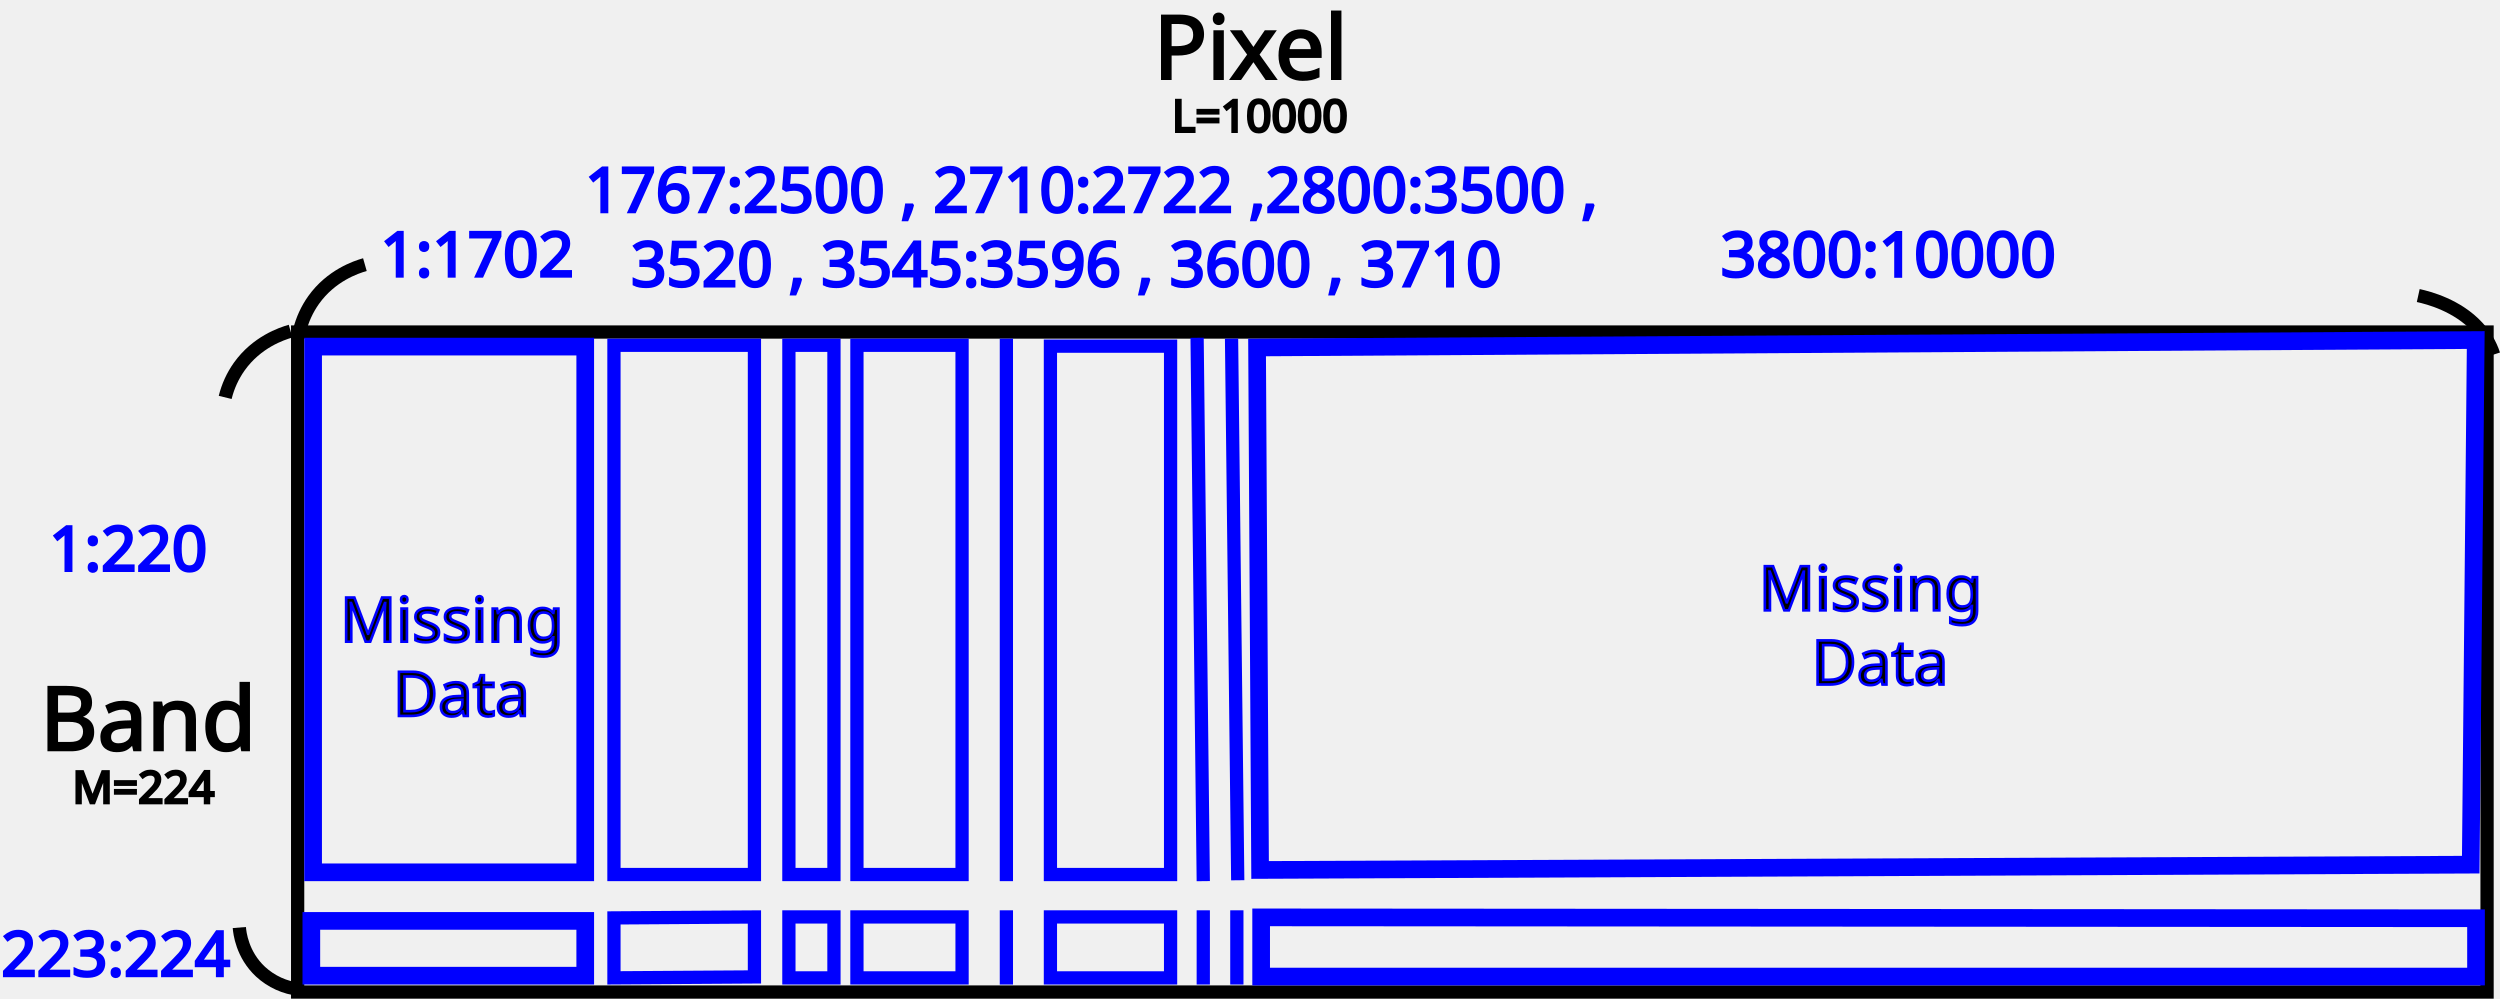
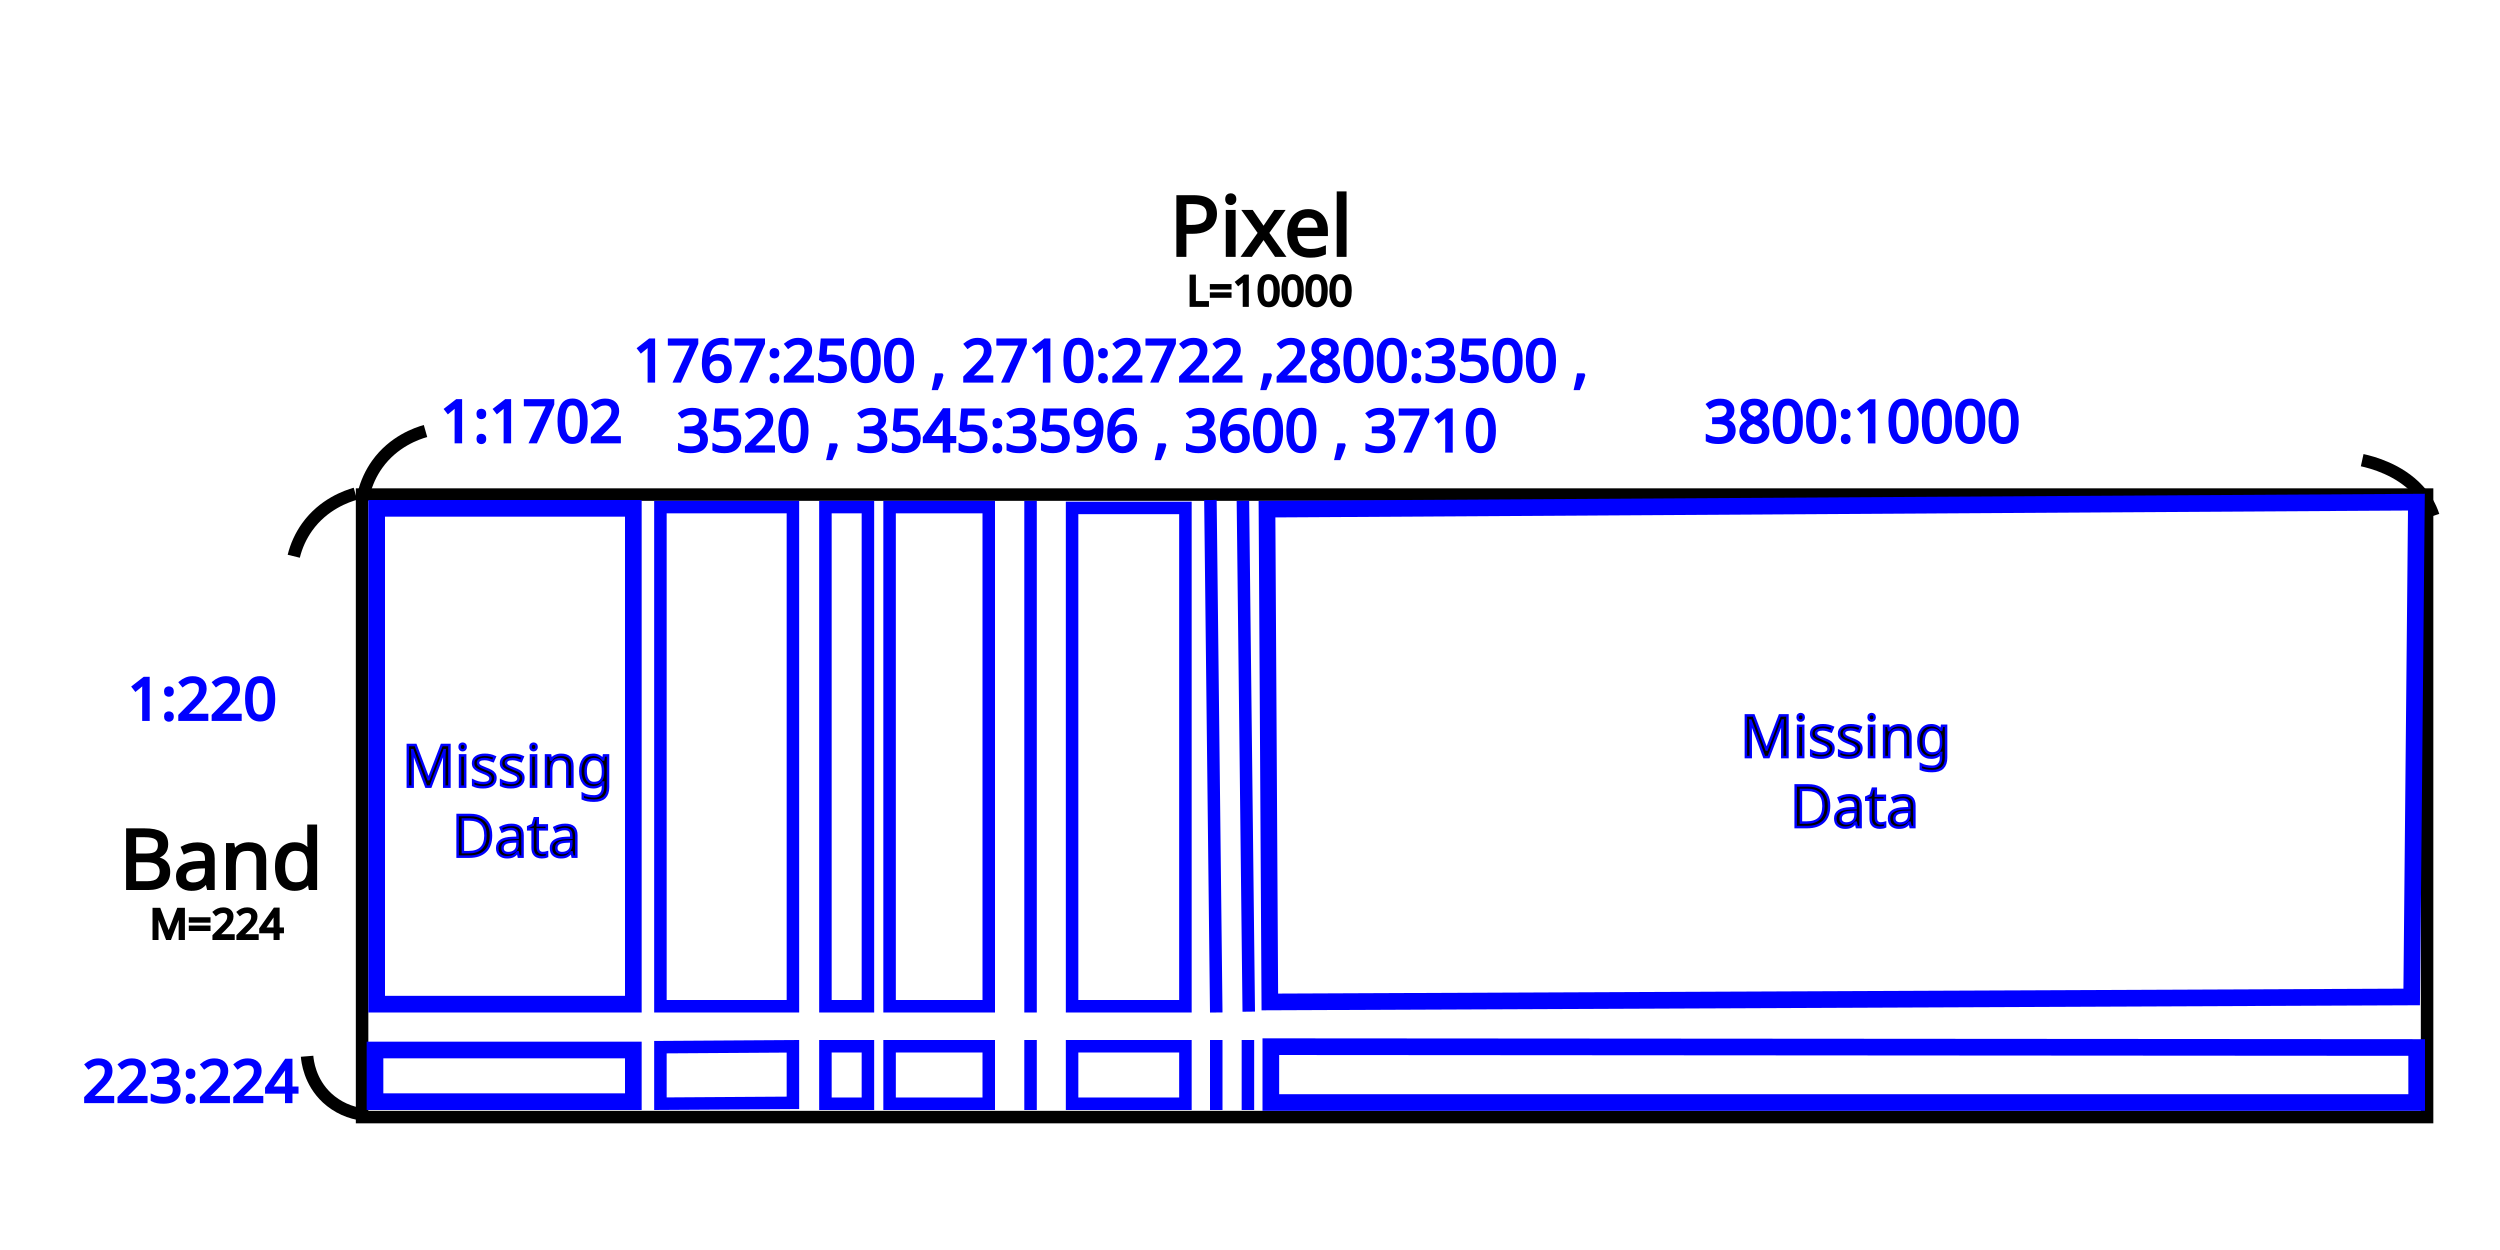
- <svg xmlns="http://www.w3.org/2000/svg" id="圖層_1" data-name="圖層 1" viewBox="0 0 2829.517 1130.29">
+ <svg xmlns="http://www.w3.org/2000/svg" viewBox="0 0 3000 1500">
  <defs>
-     <style>.cls-1,.cls-4,.cls-5,.cls-9{fill:none;}.cls-1,.cls-2,.cls-4{stroke:#000;}.cls-1,.cls-2,.cls-4,.cls-5,.cls-6,.cls-7,.cls-9{stroke-miterlimit:10;}.cls-1,.cls-9{stroke-width:15px;}.cls-2{font-size:99.465px;}.cls-2,.cls-6,.cls-7{stroke-width:3px;font-family:AdobeMingStd-Light-B5pc-H, Adobe Ming Std;}.cls-3{font-size:50px;}.cls-5,.cls-6,.cls-7,.cls-9{stroke:blue;}.cls-5{stroke-width:20px;}.cls-6,.cls-7{font-size:70px;}.cls-7,.cls-8{fill:blue;}</style>
+     <style>.cls-1{fill:#fff;}.cls-10,.cls-2,.cls-5,.cls-6{fill:none;}.cls-2,.cls-3,.cls-5{stroke:#000;}.cls-10,.cls-2,.cls-3,.cls-5,.cls-6,.cls-7,.cls-8{stroke-miterlimit:10;}.cls-10,.cls-2{stroke-width:15px;}.cls-3{font-size:99.465px;}.cls-3,.cls-7,.cls-8{stroke-width:3px;font-family:AdobeMingStd-Light-B5pc-H, Adobe Ming Std;}.cls-4{font-size:50px;}.cls-10,.cls-6,.cls-7,.cls-8{stroke:blue;}.cls-6{stroke-width:20px;}.cls-7,.cls-8{font-size:70px;}.cls-8,.cls-9{fill:blue;}</style>
  </defs>
-   <path d="M2905,601v732H442V601H2905m15-15H427v762H2920V586Z" transform="translate(-97.62695 -217.71)" />
-   <path class="cls-1" d="M411.5,705.5" transform="translate(-97.62695 -217.71)" />
-   <path class="cls-1" d="M352.5,667.5a102.28,102.28,0,0,1,16-35c19.717-27.604,47.742-37.082,58-40" transform="translate(-97.62695 -217.71)" />
-   <path class="cls-1" d="M368.5,1267.5c.48,5.933,3.152,30.562,24,50a77.23,77.23,0,0,0,44,20" transform="translate(-97.62695 -217.71)" />
-   <text x="-97.627" y="-217.71" />
-   <text class="cls-2" transform="translate(45.49756 848.8193) scale(1.00538 1)">Band<tspan class="cls-3">
-       <tspan x="36.346" y="60">M=224</tspan>
-     </tspan>
-   </text>
-   <path d="M428.667,592.167a1.501,1.501,0,0,0,0-3,1.501,1.501,0,0,0,0,3Z" transform="translate(-97.62695 -217.71)" />
-   <path class="cls-4" d="M428.667,590.667" transform="translate(-97.62695 -217.71)" />
-   <path class="cls-1" d="M436.615,592.209a102.28,102.28,0,0,1,16-35c19.717-27.604,47.742-37.082,58-40" transform="translate(-97.62695 -217.71)" />
-   <path class="cls-1" d="M1803.5,586.5" transform="translate(-97.62695 -217.71)" />
-   <path class="cls-1" d="M1706.5,530.5" transform="translate(-97.62695 -217.71)" />
-   <path class="cls-1" d="M2920,619a82.811,82.811,0,0,0-18.462-31.169c-22.751-24.583-55.088-33.024-66.923-35.622" transform="translate(-97.62695 -217.71)" />
-   <text class="cls-2" transform="translate(1305.838 89.03003) scale(1.00538 1)">Pixel<tspan class="cls-3">
-       <tspan x="20.573" y="60">L=10000</tspan>
-     </tspan>
-   </text>
-   <text x="-97.627" y="-217.71" />
-   <rect class="cls-5" x="354.373" y="392.29" width="308" height="595" />
-   <text class="cls-6" transform="translate(384.978 726.29)">Missing<tspan x="41.544" y="84" xml:space="preserve"> Data</tspan>
-   </text>
-   <rect class="cls-5" x="352.373" y="1042.29" width="310" height="62" />
-   <text class="cls-7" transform="translate(1.5 1104.536)">223:224</text>
-   <text class="cls-7" transform="translate(55.65308 645.9009)">1:220</text>
-   <text class="cls-7" transform="translate(643.9631 239.9009)">
-     <tspan xml:space="preserve"> 1767:2500 , 2710:2722 ,2800:3500 , </tspan>
-     <tspan x="70.383" y="84" xml:space="preserve">3520 , 3545:3596 , 3600 , 3710  </tspan>
-   </text>
-   <text class="cls-7" transform="translate(1947.63 312.9004)">3800:10000</text>
-   <polygon class="cls-5" points="2796.386 978.629 1426.172 984.634 1422.762 393.275 2802.055 384.863 2796.386 978.629" />
-   <polygon class="cls-5" points="2802.373 1039.29 1427.373 1038.29 1427.373 1105.29 2802.373 1105.29 2802.373 1039.29" />
-   <text class="cls-7" transform="translate(430.5701 312.7699)">1:1702</text>
-   <text class="cls-6" transform="translate(1990.639 690.7704)">Missing<tspan x="41.544" y="84" xml:space="preserve"> Data</tspan>
-   </text>
-   <path class="cls-8" d="M944,616v584H800V616H944m15-15H785v614H959V601Z" transform="translate(-97.62695 -217.71)" />
-   <path class="cls-8" d="M944,1263.099v52.849l-144,.952v-52.849l144-.952M959,1248l-174,1.151V1332l174-1.151V1248Z" transform="translate(-97.62695 -217.71)" />
-   <path class="cls-8" d="M1034,616v584H998V616h36m15-15H983v614h66V601Z" transform="translate(-97.62695 -217.71)" />
-   <path class="cls-8" d="M1034,1263v54H998v-54h36m15-15H983v84h66v-84Z" transform="translate(-97.62695 -217.71)" />
-   <path class="cls-8" d="M1179,616v584H1075V616h104m15-15H1060v614h134V601Z" transform="translate(-97.62695 -217.71)" />
-   <path class="cls-8" d="M1179,1263v54H1075v-54h104m15-15H1060v84h134v-84Z" transform="translate(-97.62695 -217.71)" />
-   <path class="cls-8" d="M1415,617v583H1294V617h121m15-15H1279v613h151V602Z" transform="translate(-97.62695 -217.71)" />
-   <path class="cls-8" d="M1415,1263v54H1294v-54h121m15-15H1279v84h151v-84Z" transform="translate(-97.62695 -217.71)" />
-   <line class="cls-9" x1="1139.033" y1="383.29" x2="1139.033" y2="997.29" />
-   <line class="cls-9" x1="1139.033" y1="1030.29" x2="1139.033" y2="1114.29" />
-   <line class="cls-9" x1="1354.873" y1="382.29" x2="1361.873" y2="997.29" />
-   <line class="cls-9" x1="1361.873" y1="1030.29" x2="1361.873" y2="1114.29" />
-   <line class="cls-9" x1="1393.873" y1="383.29" x2="1400.873" y2="996.29" />
-   <line class="cls-9" x1="1399.873" y1="1030.29" x2="1399.873" y2="1114.29" />
+   <g id="圖層_2" data-name="圖層 2">
+     <rect class="cls-1" width="3000" height="1500" />
+   </g>
+   <g id="圖層_1" data-name="圖層 1">
+     <path d="M2905,601v732H442V601H2905m15-15H427v762H2920V586Z" />
+     <path class="cls-2" d="M411.5,705.5" />
+     <path class="cls-2" d="M352.5,667.5a102.28,102.28,0,0,1,16-35c19.717-27.604,47.742-37.082,58-40" />
+     <path class="cls-2" d="M368.5,1267.5c.48,5.933,3.152,30.562,24,50a77.23,77.23,0,0,0,44,20" />
+     <text />
+     <text class="cls-3" transform="translate(143.1245 1066.529) scale(1.00538 1)">Band<tspan class="cls-4">
+         <tspan x="36.346" y="60">M=224</tspan>
+       </tspan>
+     </text>
+     <path d="M428.667,592.167a1.501,1.501,0,0,0,0-3,1.501,1.501,0,0,0,0,3Z" />
+     <path class="cls-5" d="M428.667,590.667" />
+     <path class="cls-2" d="M436.615,592.209a102.28,102.28,0,0,1,16-35c19.717-27.604,47.742-37.082,58-40" />
+     <path class="cls-2" d="M1803.5,586.5" />
+     <path class="cls-2" d="M1706.5,530.5" />
+     <path class="cls-2" d="M2920,619a82.811,82.811,0,0,0-18.462-31.169c-22.751-24.583-55.088-33.024-66.923-35.622" />
+     <text class="cls-3" transform="translate(1403.465 306.74) scale(1.00538 1)">Pixel<tspan class="cls-4">
+         <tspan x="20.573" y="60">L=10000</tspan>
+       </tspan>
+     </text>
+     <text />
+     <rect class="cls-6" x="452" y="610" width="308" height="595" />
+     <text class="cls-7" transform="translate(482.605 944)">Missing<tspan x="41.544" y="84" xml:space="preserve"> Data</tspan>
+     </text>
+     <rect class="cls-6" x="450" y="1260" width="310" height="62" />
+     <text class="cls-8" transform="translate(99.12695 1322.246)">223:224</text>
+     <text class="cls-8" transform="translate(153.28 863.6109)">1:220</text>
+     <text class="cls-8" transform="translate(741.5901 457.6109)">
+       <tspan xml:space="preserve"> 1767:2500 , 2710:2722 ,2800:3500 , </tspan>
+       <tspan x="70.383" y="84" xml:space="preserve">3520 , 3545:3596 , 3600 , 3710  </tspan>
+     </text>
+     <text class="cls-8" transform="translate(2045.257 530.6104)">3800:10000</text>
+     <polygon class="cls-6" points="2894.013 1196.339 1523.799 1202.344 1520.389 610.984 2899.681 602.573 2894.013 1196.339" />
+     <polygon class="cls-6" points="2900 1257 1525 1256 1525 1323 2900 1323 2900 1257" />
+     <text class="cls-8" transform="translate(528.197 530.4798)">1:1702</text>
+     <text class="cls-7" transform="translate(2088.266 908.4803)">Missing<tspan x="41.544" y="84" xml:space="preserve"> Data</tspan>
+     </text>
+     <path class="cls-9" d="M944,616v584H800V616H944m15-15H785v614H959V601Z" />
+     <path class="cls-9" d="M944,1263.099v52.849l-144,.952v-52.849l144-.952M959,1248l-174,1.151V1332l174-1.151V1248Z" />
+     <path class="cls-9" d="M1034,616v584H998V616h36m15-15H983v614h66V601Z" />
+     <path class="cls-9" d="M1034,1263v54H998v-54h36m15-15H983v84h66v-84Z" />
+     <path class="cls-9" d="M1179,616v584H1075V616h104m15-15H1060v614h134V601Z" />
+     <path class="cls-9" d="M1179,1263v54H1075v-54h104m15-15H1060v84h134v-84Z" />
+     <path class="cls-9" d="M1415,617v583H1294V617h121m15-15H1279v613h151V602Z" />
+     <path class="cls-9" d="M1415,1263v54H1294v-54h121m15-15H1279v84h151v-84Z" />
+     <line class="cls-10" x1="1236.66" y1="601" x2="1236.66" y2="1215" />
+     <line class="cls-10" x1="1236.66" y1="1248" x2="1236.66" y2="1332" />
+     <line class="cls-10" x1="1452.5" y1="600" x2="1459.5" y2="1215" />
+     <line class="cls-10" x1="1459.5" y1="1248" x2="1459.5" y2="1332" />
+     <line class="cls-10" x1="1491.5" y1="601" x2="1498.5" y2="1214" />
+     <line class="cls-10" x1="1497.5" y1="1248" x2="1497.5" y2="1332" />
+   </g>
</svg>
